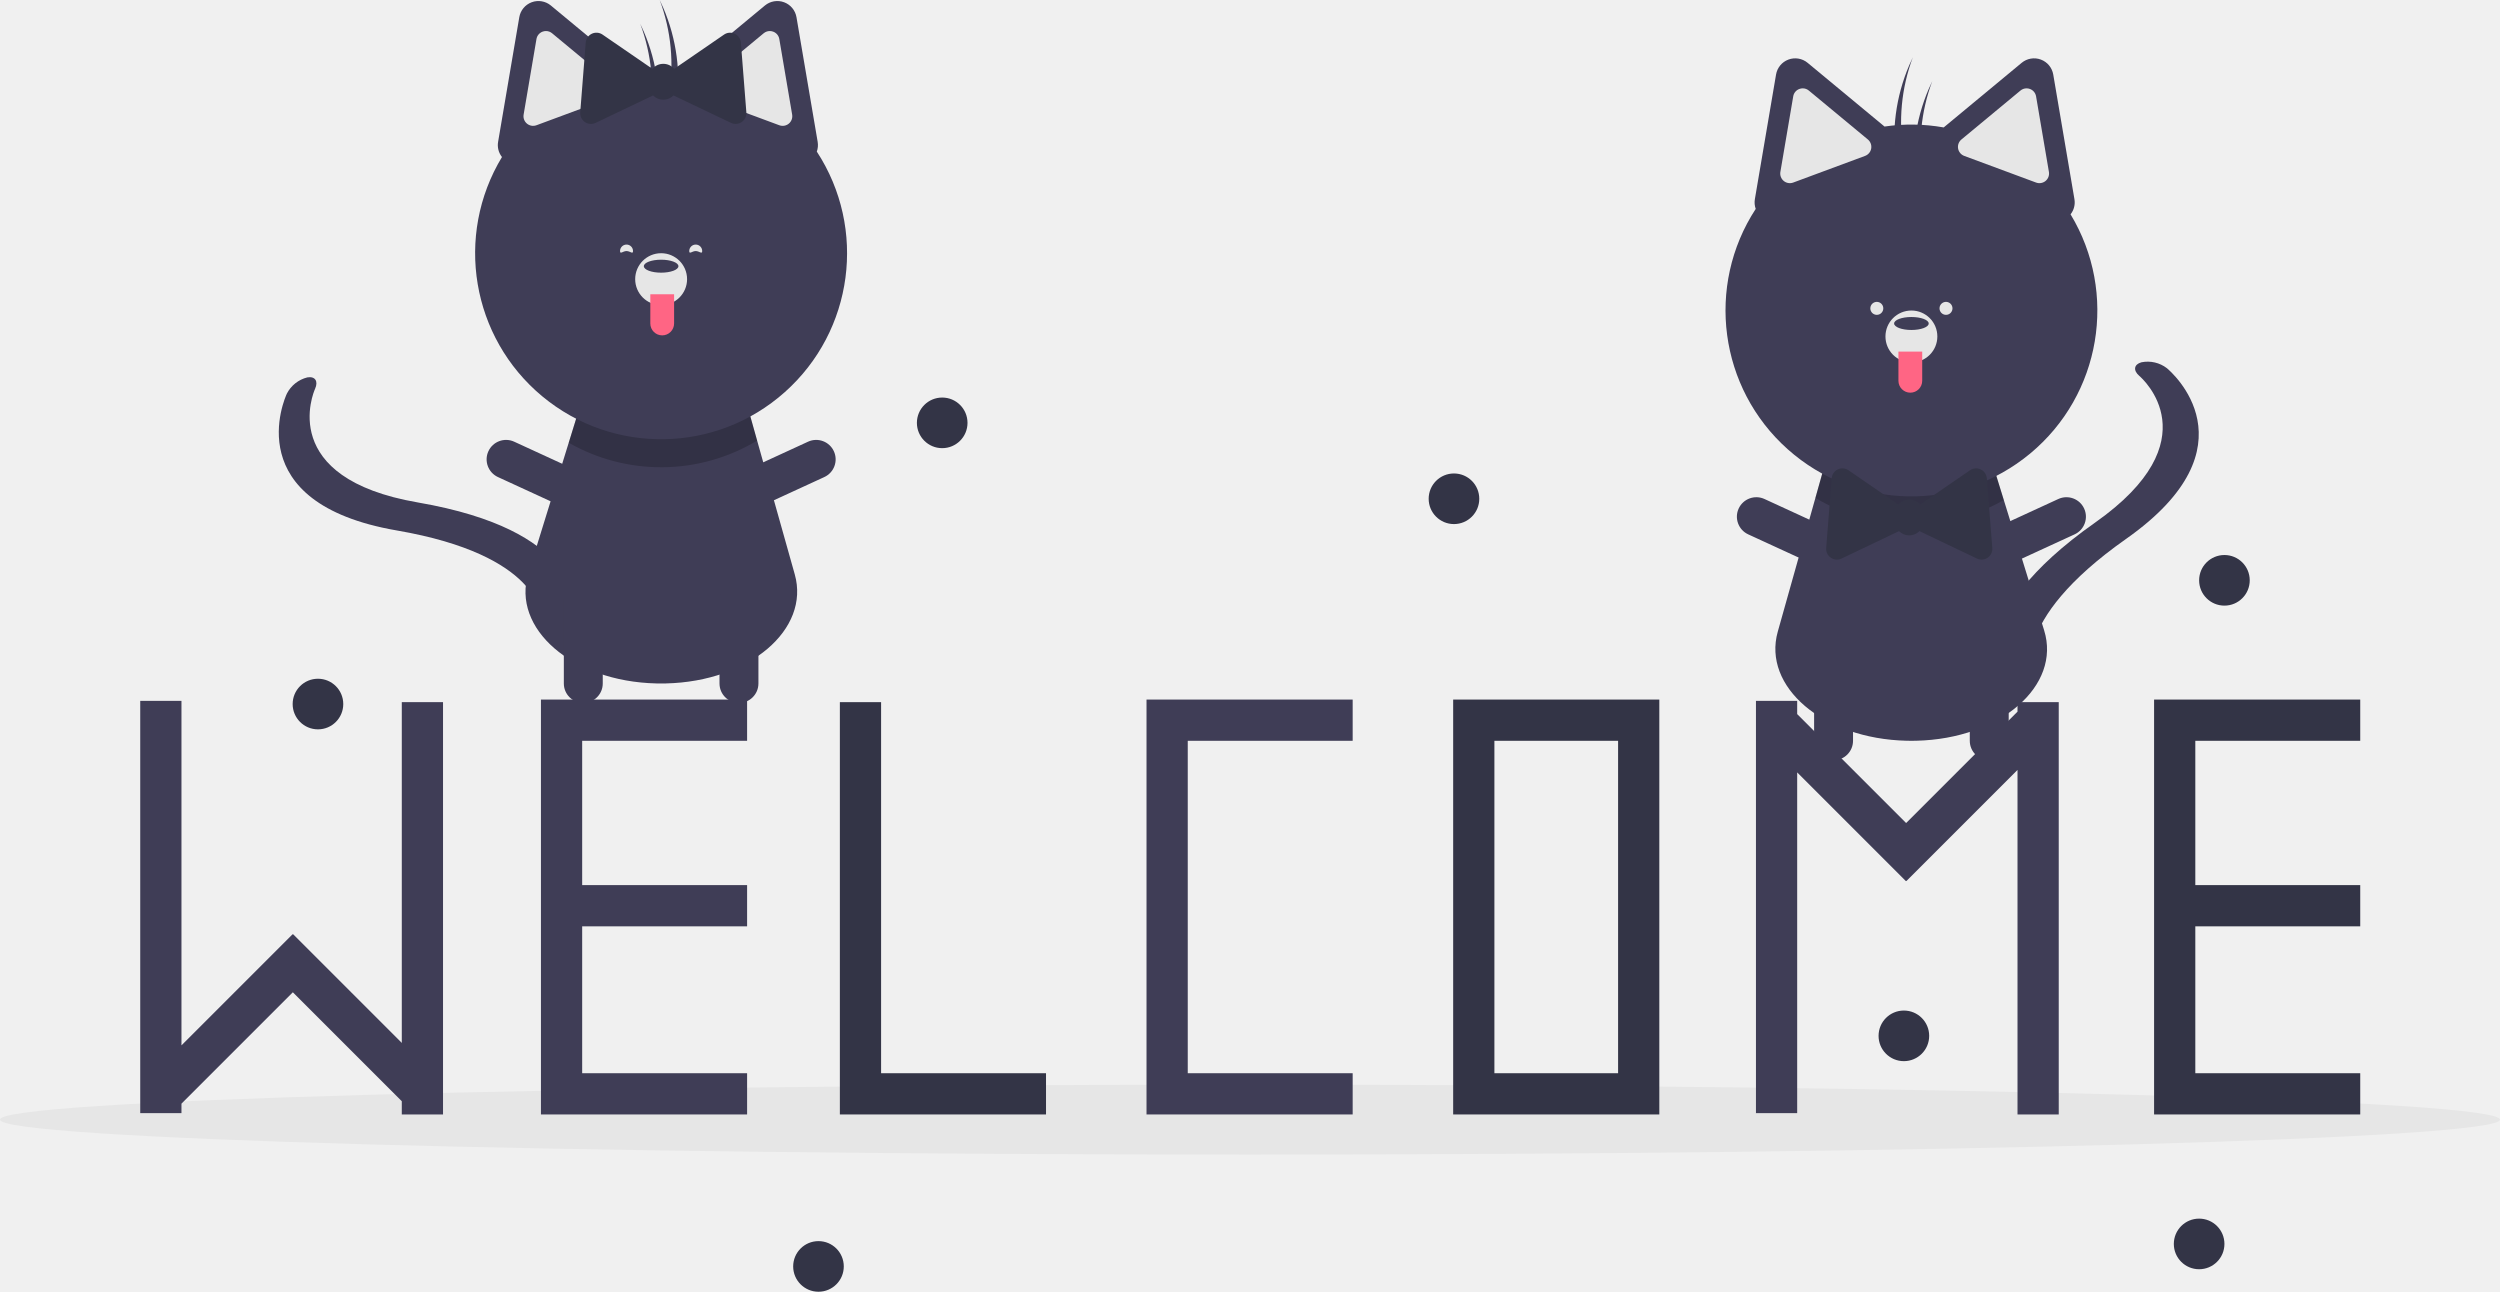
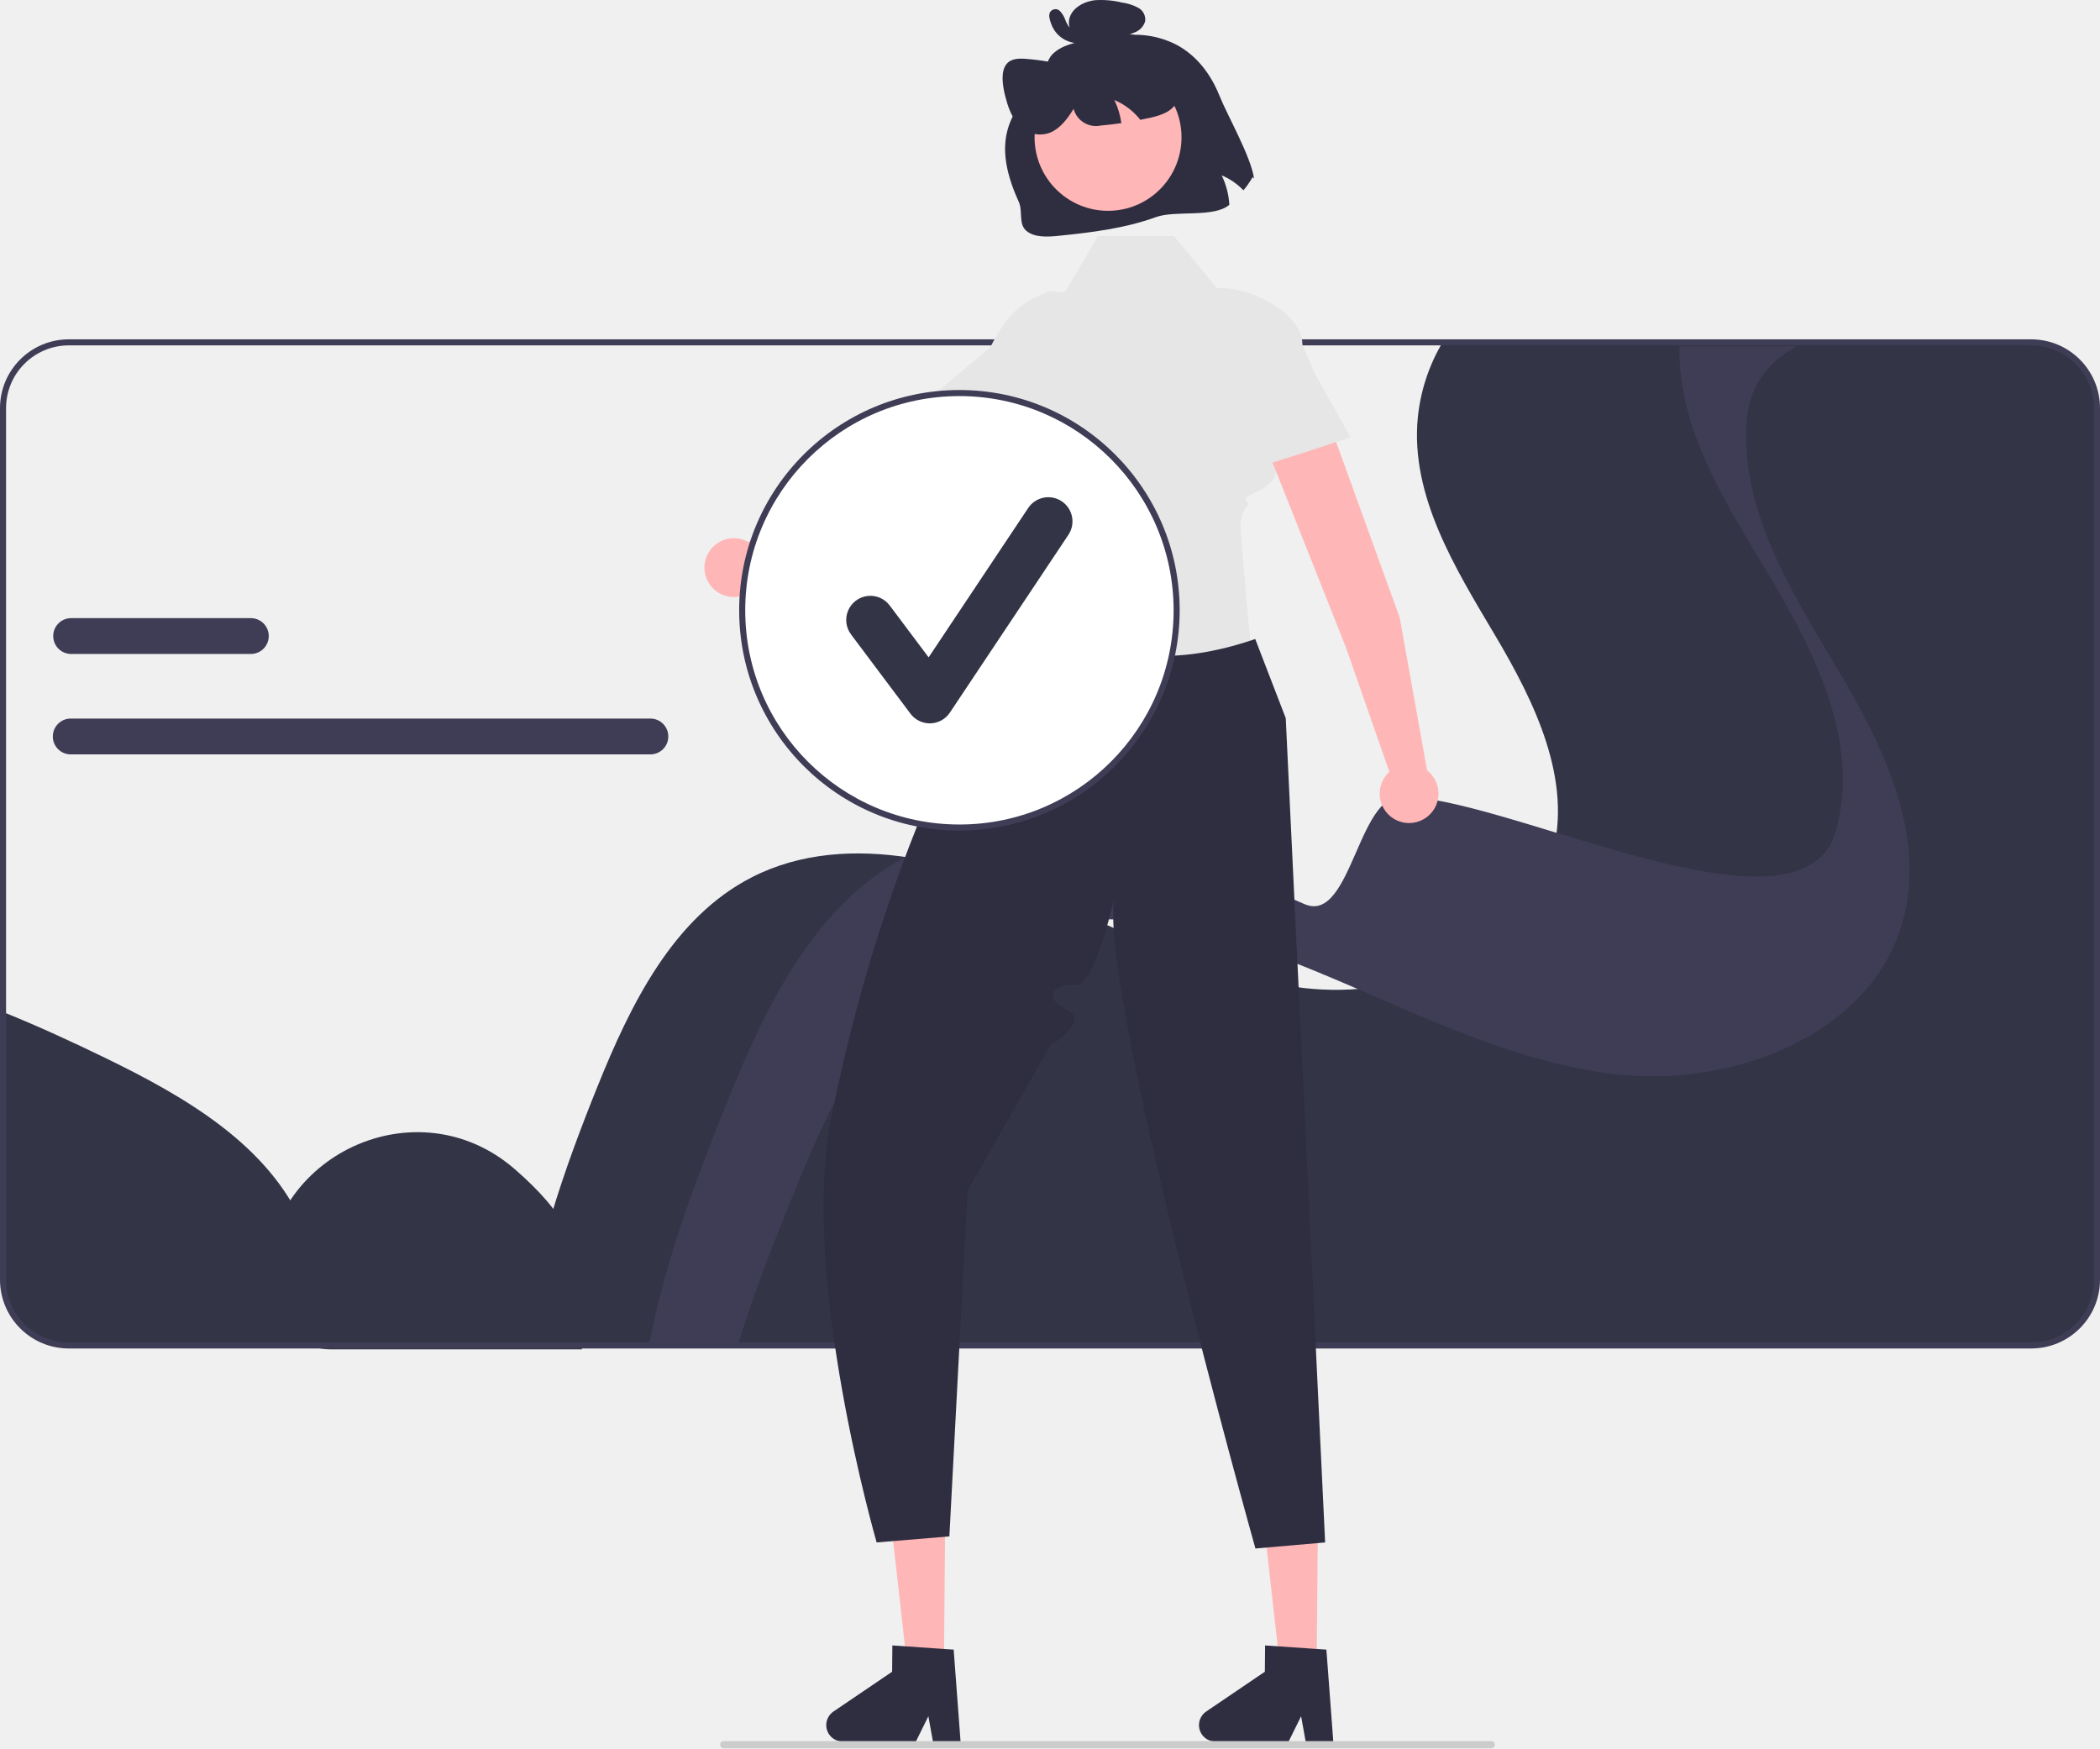
- <svg xmlns="http://www.w3.org/2000/svg" width="889.076" height="459.38" viewBox="0 0 889.076 459.38" role="img" artist="Katerina Limpitsouni" source="https://undraw.co/">
-   <ellipse cx="444.538" cy="398.169" rx="444.538" ry="12.435" fill="#e6e6e6" />
-   <path d="M836.907,483.742c-.561.008-1.123.015-1.692.015s-1.13-.008-1.692-.015c-29.757-.677-51.326-19.269-45.836-38.777l13.387-47.589,3.383-12.041,59.976,1.023,3.645,11.78,14.348,46.366C888.502,464.119,866.934,483.065,836.907,483.742Z" transform="translate(-155.4622 -220.3102)" fill="#3f3d56" />
-   <path d="M868.079,398.137a66.201,66.201,0,0,1-67.004-.761l3.383-12.041,59.976,1.023Z" transform="translate(-155.4622 -220.3102)" opacity="0.2" />
-   <path d="M865.548,446.544c2.591-9.656,11.106-23.585,34.987-40.38,41.648-29.294,16.803-51.259,15.727-52.18-2.258-1.93-1.925-4.098.775-4.839a11.224,11.224,0,0,1,9.034,2.103c1.348,1.115,32.459,27.683-14.537,60.734-42.295,29.75-33.302,49.169-33.199,49.355,1.133,2.077-.684,3.739-4.063,3.716s-7.039-1.723-8.176-3.797C865.856,460.818,863.135,455.533,865.548,446.544Z" transform="translate(-155.4622 -220.3102)" fill="#3f3d56" />
-   <path d="M807.534,490.677a6.92,6.92,0,0,1-6.92-6.92V453.769a6.92,6.92,0,0,1,13.841,0v29.988A6.92,6.92,0,0,1,807.534,490.677Z" transform="translate(-155.4622 -220.3102)" fill="#3f3d56" />
-   <path d="M813.602,419.484a6.92,6.92,0,0,1-9.179,3.394l-27.243-12.534a6.92,6.92,0,0,1,5.785-12.574l27.243,12.534A6.92,6.92,0,0,1,813.602,419.484Z" transform="translate(-155.4622 -220.3102)" fill="#3f3d56" />
-   <path d="M856.829,419.484a6.92,6.92,0,0,0,9.179,3.394l27.243-12.534a6.92,6.92,0,0,0-5.785-12.574l-27.243,12.534A6.92,6.92,0,0,0,856.829,419.484Z" transform="translate(-155.4622 -220.3102)" fill="#3f3d56" />
-   <path d="M862.897,490.677a6.92,6.92,0,0,0,6.92-6.92V453.769a6.92,6.92,0,1,0-13.841,0v29.988A6.92,6.92,0,0,0,862.897,490.677Z" transform="translate(-155.4622 -220.3102)" fill="#3f3d56" />
-   <path d="M891.818,296.535a6.806,6.806,0,0,0,1.373-5.408l-3.766-22.157-3.766-22.157a6.913,6.913,0,0,0-11.226-4.164L857.127,256.988l-10.426,8.64a65.694,65.694,0,0,0-21.047-.317l-10.043-8.322-17.305-14.34a6.913,6.913,0,0,0-11.226,4.164l-3.766,22.157-3.766,22.157a6.844,6.844,0,0,0,.301,3.474,66.118,66.118,0,1,0,111.969,1.935Z" transform="translate(-155.4622 -220.3102)" fill="#3f3d56" />
-   <path d="M796.572,251.728a3.447,3.447,0,0,0-1.202.218,3.388,3.388,0,0,0-2.184,2.635L788.618,281.451a3.423,3.423,0,0,0,4.565,3.782l25.553-9.479a3.422,3.422,0,0,0,.993-5.844l-0-.001-20.985-17.39A3.392,3.392,0,0,0,796.572,251.728Z" transform="translate(-155.4622 -220.3102)" fill="#e6e6e6" />
-   <path d="M876.167,251.728a3.392,3.392,0,0,0-2.172.792l-20.986,17.391a3.422,3.422,0,0,0,.993,5.844l25.553,9.479a3.423,3.423,0,0,0,4.565-3.782l-4.567-26.87a3.388,3.388,0,0,0-2.184-2.635A3.447,3.447,0,0,0,876.167,251.728Z" transform="translate(-155.4622 -220.3102)" fill="#e6e6e6" />
-   <circle cx="679.753" cy="119.658" r="9.227" fill="#e6e6e6" />
-   <ellipse cx="679.753" cy="115.044" rx="6.151" ry="2.307" fill="#3f3d56" />
-   <path d="M675.14,125.04H683.598a0,0,0,0,1,0,0v10.38a4.229,4.229,0,0,1-4.229,4.229h0a4.229,4.229,0,0,1-4.229-4.229V125.04a0,0,0,0,1,0,0Z" fill="#ff6584" />
-   <path d="M835.729,240.69c-.444.92-.874,1.849-1.279,2.798a65.818,65.818,0,0,0-4.651,35.344c.866-1.256,1.776-2.565,2.701-3.888A65.775,65.775,0,0,1,835.729,240.69Z" transform="translate(-155.4622 -220.3102)" fill="#3f3d56" />
-   <path d="M842.649,249.148c-.444.92-.874,1.849-1.279,2.798A65.818,65.818,0,0,0,836.719,287.29c.866-1.256,1.776-2.565,2.701-3.888A65.775,65.775,0,0,1,842.649,249.148Z" transform="translate(-155.4622 -220.3102)" fill="#3f3d56" />
-   <path d="M863.985,415.199l-.975-12.398-.975-12.398a3.825,3.825,0,0,0-5.98-2.853l-10.25,7.043-7.485,5.143a5.095,5.095,0,0,0-7.749,0l-7.485-5.143L812.838,387.55a3.825,3.825,0,0,0-5.98,2.853l-.975,12.398-.975,12.398a3.825,3.825,0,0,0,5.461,3.752l11.224-5.355,9.223-4.4a5.101,5.101,0,0,0,7.262,0l9.223,4.4,11.224,5.355A3.825,3.825,0,0,0,863.985,415.199Z" transform="translate(-155.4622 -220.3102)" fill="#333446" />
-   <circle cx="667.451" cy="109.662" r="2.307" fill="#e6e6e6" />
-   <circle cx="692.056" cy="109.662" r="2.307" fill="#e6e6e6" />
-   <path d="M388.888,463.362c.561.008,1.123.015,1.692.015s1.13-.008,1.692-.015c29.757-.677,51.326-19.269,45.836-38.777l-13.387-47.589L421.336,364.955l-59.976,1.023-3.645,11.78-14.348,46.366C337.293,443.739,358.861,462.685,388.888,463.362Z" transform="translate(-155.4622 -220.3102)" fill="#3f3d56" />
-   <path d="M357.715,377.758a66.201,66.201,0,0,0,67.004-.761L421.336,364.955l-59.976,1.023Z" transform="translate(-155.4622 -220.3102)" opacity="0.2" />
-   <path d="M352.962,420.524c-6.473-7.619-20.13-16.565-48.9-21.526-50.177-8.656-37.121-39.139-36.542-40.432,1.215-2.711-.014-4.527-2.771-4.041a11.224,11.224,0,0,0-7.266,5.766c-.741,1.585-17.492,38.91,39.127,48.673,50.957,8.79,51.139,30.19,51.125,30.403-.136,2.362,2.218,3.087,5.263,1.62s5.625-4.569,5.765-6.931C358.791,433.557,358.99,427.616,352.962,420.524Z" transform="translate(-155.4622 -220.3102)" fill="#3f3d56" />
-   <path d="M418.261,470.298a6.92,6.92,0,0,0,6.92-6.92V433.389a6.92,6.92,0,0,0-13.841,0v29.988A6.92,6.92,0,0,0,418.261,470.298Z" transform="translate(-155.4622 -220.3102)" fill="#3f3d56" />
-   <path d="M412.193,399.105a6.92,6.92,0,0,0,9.179,3.394l27.243-12.534a6.92,6.92,0,1,0-5.785-12.574l-27.243,12.534A6.92,6.92,0,0,0,412.193,399.105Z" transform="translate(-155.4622 -220.3102)" fill="#3f3d56" />
-   <path d="M368.966,399.105a6.92,6.92,0,0,1-9.179,3.394l-27.243-12.534a6.92,6.92,0,1,1,5.785-12.574l27.243,12.534A6.92,6.92,0,0,1,368.966,399.105Z" transform="translate(-155.4622 -220.3102)" fill="#3f3d56" />
-   <path d="M362.898,470.298a6.92,6.92,0,0,1-6.92-6.92V433.389a6.92,6.92,0,0,1,13.841,0v29.988A6.92,6.92,0,0,1,362.898,470.298Z" transform="translate(-155.4622 -220.3102)" fill="#3f3d56" />
-   <path d="M445.947,274.221a6.844,6.844,0,0,0,.301-3.474l-3.766-22.157-3.766-22.157a6.913,6.913,0,0,0-11.226-4.164l-17.305,14.34L400.141,244.931a65.694,65.694,0,0,0-21.047.317l-10.426-8.64-17.305-14.34a6.913,6.913,0,0,0-11.226,4.164L336.37,248.59l-3.766,22.157a6.806,6.806,0,0,0,1.373,5.408,66.137,66.137,0,1,0,111.969-1.935Z" transform="translate(-155.4622 -220.3102)" fill="#3f3d56" />
-   <path d="M427.051,232.14,406.066,249.53l-0.0.001a3.422,3.422,0,0,0,.993,5.844l25.553,9.479a3.423,3.423,0,0,0,4.565-3.782l-4.567-26.87a3.388,3.388,0,0,0-2.184-2.635,3.447,3.447,0,0,0-1.202-.218A3.392,3.392,0,0,0,427.051,232.14Z" transform="translate(-155.4622 -220.3102)" fill="#e6e6e6" />
-   <path d="M348.427,231.566a3.388,3.388,0,0,0-2.184,2.635l-4.567,26.87a3.423,3.423,0,0,0,4.565,3.782l25.553-9.479a3.422,3.422,0,0,0,.993-5.844l-20.986-17.391a3.392,3.392,0,0,0-2.172-.792A3.447,3.447,0,0,0,348.427,231.566Z" transform="translate(-155.4622 -220.3102)" fill="#e6e6e6" />
-   <circle cx="235.117" cy="99.278" r="9.227" fill="#e6e6e6" />
-   <ellipse cx="235.117" cy="94.665" rx="6.151" ry="2.307" fill="#3f3d56" />
-   <path d="M390.964,324.971h0A4.229,4.229,0,0,1,395.193,329.2v10.38a0,0,0,0,1,0,0h-8.458a0,0,0,0,1,0,0V329.2A4.229,4.229,0,0,1,390.964,324.971Z" transform="translate(626.4652 444.2411) rotate(-180)" fill="#ff6584" />
-   <path d="M390.066,220.31c.444.92.874,1.849,1.279,2.798a65.818,65.818,0,0,1,4.651,35.344c-.866-1.256-1.776-2.565-2.701-3.888A65.775,65.775,0,0,0,390.066,220.31Z" transform="translate(-155.4622 -220.3102)" fill="#3f3d56" />
-   <path d="M383.146,228.768c.444.92.874,1.849,1.279,2.798a65.818,65.818,0,0,1,4.651,35.344c-.866-1.256-1.776-2.565-2.701-3.888A65.775,65.775,0,0,0,383.146,228.768Z" transform="translate(-155.4622 -220.3102)" fill="#3f3d56" />
-   <path d="M361.81,260.258l.975-12.398.975-12.398a3.825,3.825,0,0,1,5.98-2.853l10.25,7.043,7.485,5.143a5.095,5.095,0,0,1,7.749,0l7.485-5.143,10.25-7.043a3.825,3.825,0,0,1,5.98,2.853l.975,12.398.975,12.398a3.825,3.825,0,0,1-5.461,3.752L404.202,258.655l-9.223-4.4a5.101,5.101,0,0,1-7.262,0l-9.223,4.4L367.27,264.01A3.825,3.825,0,0,1,361.81,260.258Z" transform="translate(-155.4622 -220.3102)" fill="#333446" />
-   <path d="M400.575,309.592c0,1.274,1.033,0,2.307,0s2.307,1.274,2.307,0a2.307,2.307,0,0,0-4.614,0Z" transform="translate(-155.4622 -220.3102)" fill="#e6e6e6" />
-   <path d="M380.583,309.592c0,1.274-1.033,0-2.307,0s-2.307,1.274-2.307,0a2.307,2.307,0,0,1,4.614,0Z" transform="translate(-155.4622 -220.3102)" fill="#e6e6e6" />
-   <polygon points="481.05 263.451 481.05 248.788 407.736 248.788 407.736 249.705 407.736 263.451 407.736 381.67 407.736 396.333 422.399 396.333 481.05 396.333 481.05 381.67 422.399 381.67 422.399 263.451 481.05 263.451" fill="#3f3d56" />
-   <path d="M672.253,469.099V616.643h73.314V469.099Zm58.651,132.882h-43.988V483.761h43.988Z" transform="translate(-155.4622 -220.3102)" fill="#333446" />
-   <polygon points="313.344 381.67 313.344 249.705 298.681 249.705 298.681 381.67 298.681 396.333 313.344 396.333 371.995 396.333 371.995 381.67 313.344 381.67" fill="#333446" />
-   <polygon points="265.69 263.451 265.69 248.788 192.376 248.788 192.376 249.705 192.376 263.451 192.376 314.771 192.376 329.434 192.376 381.67 192.376 396.333 207.039 396.333 265.69 396.333 265.69 381.67 207.039 381.67 207.039 329.434 265.69 329.434 265.69 314.771 207.039 314.771 207.039 263.451 265.69 263.451" fill="#3f3d56" />
-   <polygon points="839.372 263.451 839.372 248.788 766.058 248.788 766.058 249.705 766.058 263.451 766.058 314.771 766.058 329.434 766.058 381.67 766.058 396.333 780.721 396.333 839.372 396.333 839.372 381.67 780.721 381.67 780.721 329.434 839.372 329.434 839.372 314.771 780.721 314.771 780.721 263.451 839.372 263.451" fill="#333446" />
-   <polygon points="142.889 249.705 142.889 370.89 104.228 332.23 104.14 332.319 104.058 332.237 64.535 371.76 64.535 249.247 49.872 249.247 49.872 395.875 64.535 395.875 64.535 392.496 104.147 352.884 142.889 391.627 142.889 396.333 157.552 396.333 157.552 249.705 142.889 249.705" fill="#3f3d56" />
-   <polygon points="717.488 249.705 717.488 253.083 677.876 292.695 639.133 253.953 639.133 249.247 624.47 249.247 624.47 395.875 639.133 395.875 639.133 274.689 677.794 313.35 677.883 313.261 677.964 313.342 717.488 273.819 717.488 396.333 732.15 396.333 732.15 249.705 717.488 249.705" fill="#3f3d56" />
-   <circle cx="335.076" cy="150.38" r="9" fill="#333446" />
-   <circle cx="113.076" cy="250.38" r="9" fill="#333446" />
-   <circle cx="291.076" cy="450.38" r="9" fill="#333446" />
-   <circle cx="517.076" cy="177.38" r="9" fill="#333446" />
-   <circle cx="782.076" cy="442.38" r="9" fill="#333446" />
-   <circle cx="791.076" cy="206.38" r="9" fill="#333446" />
-   <circle cx="677.076" cy="368.38" r="9" fill="#333446" />
+ <svg xmlns="http://www.w3.org/2000/svg" width="693" height="576.898" viewBox="0 0 693 576.898" role="img" artist="Katerina Limpitsouni" source="https://undraw.co/">
+   <path d="M426.43,605.523H923.81a21.689,21.689,0,0,0,21.69-21.69v-287.62a21.349,21.349,0,0,0-.76-5.69,21.683,21.683,0,0,0-20.93-16H729.54a60.38,60.38,0,0,0-8.18,25.01c-2.41,25.69,12.32,49.44,25.5,71.63,13.18,22.19,25.75,47.99,18.77,72.84-4.72,16.76-17.51,28.89-33.38,36.16a93.665,93.665,0,0,1-48.59,7.4,152.118,152.118,0,0,1-29.26-6.68c-12.47-4.05-24.65-9.3-36.81-14.61-.01,0-.01,0-.02-.01-.21-.09-.43-.19-.64-.28-9.41-4.11-18.81-8.23-28.35-11.86a173.139,173.139,0,0,0-34.62-9.54c-17.99-2.82-36.13-1.8-52.18,6.36-26.16,13.29-40.18,42.01-51.15,69.23C439.55,547.693,429.62,576.133,426.43,605.523Z" transform="translate(-253.5 -161.5508)" fill="#333446" />
+   <path d="M254.5,495.493v88.34a21.689,21.689,0,0,0,21.69,21.69h82.68c1.43-13.33.23-26.61-5.02-39-11.44-27.02-39.12-43-65.51-55.83C277.25,505.303,265.97,500.103,254.5,495.493Z" transform="translate(-253.5 -161.5508)" fill="#333446" />
+   <path d="M341.147,585.123v0a21.69,21.69,0,0,0,21.69,21.69h82.68c1.43-13.33.23-26.61-5.02-39-2.69-6.353-8.972-13.39-17.159-20.498C391.22,519.427,341.147,542.587,341.147,585.123Z" transform="translate(-253.5 -161.5508)" fill="#333446" />
+   <path d="M253.5,583.832V296.213a22.716,22.716,0,0,1,22.69-22.69H923.81A22.716,22.716,0,0,1,946.5,296.213V583.832a22.716,22.716,0,0,1-22.69,22.69H276.19A22.716,22.716,0,0,1,253.5,583.832Zm22.69-308.31A20.713,20.713,0,0,0,255.5,296.213V583.832a20.713,20.713,0,0,0,20.69,20.69H923.81A20.713,20.713,0,0,0,944.5,583.832V296.213a20.713,20.713,0,0,0-20.69-20.69Z" transform="translate(-253.5 -161.5508)" fill="#3f3d56" />
+   <path d="M467.81,604.813h29.41c5.03-16.936,12.29-34.889,18.92-51.249,12.72-31.368,28.97-64.466,59.3-79.782,12.95-6.54,27.07-9.094,41.49-8.955,19.92.189,40.4,5.536,59.15,12.623,7.67,2.892,15.27,6.073,22.84,9.323,28.52,12.255,56.73,25.603,87.4,29.211,38.81,4.562,84.44-12.802,95.04-50.203,8.09-28.635-6.48-58.363-21.76-83.937-15.28-25.574-32.36-52.936-29.57-82.545.01-.099.02-.209.04-.308,1.05-10.635,7.4-18.278,16.27-23.178H807.72c-.51,27.621,15.47,52.002,29.85,76.074,15.28,25.564,29.85,55.302,21.76,83.937-10.6,37.391-98.373-6.439-137.183-11.011-10.96-1.282,6.45,3.28-4,0-16.39-5.139-18.207,41.992-34.157,35.074-9.93-4.314-19.87-8.597-29.94-12.404-4.17-1.58-8.43-3.061-12.74-4.433-.01,0-.01,0-.02-.01-28.94-9.164-60.59-12.732-87.33.517-.18.089-.37.179-.55.268-30.33,15.306-46.58,48.404-59.3,79.772C483.6,549.529,472.99,577.46,467.81,604.813Z" transform="translate(-253.5 -161.5508)" fill="#3f3d56" />
+   <path d="M468.13,398.661H276.838a5.91,5.91,0,1,0,0,11.82H468.13a5.91,5.91,0,1,0,0-11.82Z" transform="translate(-253.5 -161.5508)" fill="#3f3d56" />
+   <path d="M336.281,365.523H276.971a5.91,5.91,0,1,0,0,11.82h59.31a5.91,5.91,0,0,0,0-11.82Z" transform="translate(-253.5 -161.5508)" fill="#3f3d56" />
+   <polygon points="311.498 549.925 299.374 549.823 294.008 501.972 311.9 502.123 311.498 549.925" fill="#ffb6b6" />
+   <path d="M526.165,730.754a5.427,5.427,0,0,0,5.374,5.468l24.104.201,4.22-8.553,1.55,8.597,9.095.082-2.297-30.662-3.164-.211-12.906-.89-4.164-.279-.073,8.675-19.362,13.133A5.418,5.418,0,0,0,526.165,730.754Z" transform="translate(-253.5 -161.5508)" fill="#2f2e41" />
+   <polygon points="434.498 549.925 422.374 549.823 417.008 501.972 434.9 502.123 434.498 549.925" fill="#ffb6b6" />
+   <path d="M649.165,730.754a5.427,5.427,0,0,0,5.374,5.468l24.104.201,4.22-8.553,1.55,8.597,9.095.082-2.297-30.662-3.164-.211-12.906-.89-4.164-.279-.073,8.675-19.362,13.133A5.418,5.418,0,0,0,649.165,730.754Z" transform="translate(-253.5 -161.5508)" fill="#2f2e41" />
+   <path d="M550.042,328.271l54.563-41.991a11.113,11.113,0,0,0,2.089-15.451l0,0a11.113,11.113,0,0,0-16.02-1.863l-55.34,45.356-34.788,26.143a9.698,9.698,0,1,0,4.238,11.702Z" transform="translate(-253.5 -161.5508)" fill="#ffb6b6" />
+   <path d="M594.513,337.924l-2.405,53.714,81.686,9.884c-6.428-21.584-16.968-51.562-12.138-66.583Z" transform="translate(-253.5 -161.5508)" fill="#a0616a" />
+   <path d="M640.946,239.451H615.784l-10.806,18.491L599.829,257.658c-10.035,3.865-14.035,7.865-19.573,18.522v0l-19.462,16.343,15,18c10.361-1.697,14.096-9.74,10.806-24.51,0,0-11.346,19.773,4.998,29.501,0,0-2.915,18.328,0,18.131s9.629-3.927,2.915-.197-5.564,3.891-5.345,5.1c3.626,19.975,6.626,34.975,6.626,34.975l71,7s-4.091-42.938-3.869-45.379-1.27,3.527.223-2.441,3.73-3.73,1.492-5.968,15.385-4.166,8.507-14.921l23-6-12.856-30.555c0-10.317-16.57-18.68-26.887-18.68h-1.322Z" transform="translate(-253.5 -161.5508)" fill="#e6e6e6" />
+   <path d="M667.723,372.409c-27.777,9.555-52.784,7.457-73.928-10.887,0,0-5.951,22-11.975,19s-3.047,5.395-4.702,8.472c-1.757,3.268.283,8.78-5.52,10.654s-3.623,7.381-5.502,11.435c-13.146,28.365-28.159,68.515-38.301,119.439-10.422,52.329,15,140,15,140l24-2,6-114,27.443-48.186s13.482-7.85,5.02-11.832-2.793-8.917,3.372-7.949,13.165-31.033,13.165-31.033c-8.791,22.092,46,217,46,217l23-2-13-272Z" transform="translate(-253.5 -161.5508)" fill="#2f2e41" />
+   <path d="M655.879,193.029c2.728,6.793,10.423,20.153,11.465,27.44l-.469-.461a32.901,32.901,0,0,1-3.041,4.348,21.133,21.133,0,0,0-7.176-4.934,25.297,25.297,0,0,1,2.52,9.707c-5.01,4.362-17.803,1.73-24.195,4.055-10.287,3.732-21.208,5.061-31.991,6.164-3.827.394-8.112.633-10.794-1.628s-1.085-6.45-2.528-9.618c-10.279-22.565-.793-30.706,7.267-40.937,1.774-2.252,1.766-5.612,3.924-7.76,2.994-2.978,7.584-3.894,11.816-4.627a6.413,6.413,0,0,1-5.633-2.788,5.785,5.785,0,0,1,.077-6.038c1.513-2.509,4.659-3.968,7.693-4.333a29.211,29.211,0,0,1,8.903.765,15.93,15.93,0,0,1,5.391,1.723,4.412,4.412,0,0,1,2.297,4.472,5.715,5.715,0,0,1-3.38,3.643,14.96,14.96,0,0,1-3.821,1.046,29.972,29.972,0,0,1,17.581,3.077C648.566,179.961,653.142,186.239,655.879,193.029Z" transform="translate(-253.5 -161.5508)" fill="#2f2e41" />
+   <circle cx="365.655" cy="45.32" r="24.244" fill="#ffb6b6" />
+   <path d="M642.484,193.872c-1.406,4.248-5.423,5.617-9.136,6.471-1.171.273-2.349.527-3.537.753-.439-.548-.905-1.086-1.392-1.594a21.133,21.133,0,0,0-7.176-4.934,24.905,24.905,0,0,1,2.306,7.612q-3.367.488-6.771.798a7.655,7.655,0,0,1-8.991-5.516c-2.066,3.379-4.509,6.56-7.85,7.902a9.5,9.5,0,0,1-10.807-3.233c-2.001-2.441-3.115-5.72-3.916-8.885-.948-3.762-1.475-8.096.387-10.483,1.491-1.932,4.064-1.967,6.437-1.795a76.606,76.606,0,0,1,15.468,2.804l.427.96c-.867-5.21,1.014-10.223,4.494-12.005,2.348-1.192,5.172-.992,7.916-.75a36.078,36.078,0,0,1,10.337,1.999,19.857,19.857,0,0,1,9.369,7.483C642.486,185.158,643.696,190.203,642.484,193.872Z" transform="translate(-253.5 -161.5508)" fill="#2f2e41" />
+   <path d="M607.922,171.212c.239-.071-.381.02-.166.026a1.975,1.975,0,0,1-.317-.044c-.018-.004-.259-.081-.099-.024a1.946,1.946,0,0,1-.925-.604,8.063,8.063,0,0,1-1.322-2.352,8.447,8.447,0,0,0-1.817-3.03,2.079,2.079,0,0,0-3.317.506c-.472,1.044-.041,2.331.296,3.357a10.423,10.423,0,0,0,1.532,2.97,9.532,9.532,0,0,0,4.381,3.214,9.97,9.97,0,0,0,6.267.179,1.514,1.514,0,0,0,.06-2.771l-3.425-1.402a1.5,1.5,0,1,0-1.208,2.746l3.425,1.402.06-2.771a5.966,5.966,0,0,1-1.311.224,5.023,5.023,0,0,1-1.42-.06,6.227,6.227,0,0,1-1.314-.32,8.568,8.568,0,0,1-.8-.339q-.142-.069-.282-.143c.007.004-.392-.229-.217-.119a8.459,8.459,0,0,1-1.242-.967,3.415,3.415,0,0,1-.372-.414,7.94,7.94,0,0,1-.542-.751,7.792,7.792,0,0,1-.796-1.763,7.899,7.899,0,0,1-.22-.792,3.251,3.251,0,0,0-.08-.436c-.127-.341.024.199-.122.347l-.631.465a.824.824,0,0,1-.706-.113q-.112-.158.049.052a4.896,4.896,0,0,1,.343.517,14.161,14.161,0,0,1,.613,1.3,14.26,14.26,0,0,0,1.421,2.684,4.83,4.83,0,0,0,5.29,2.023,1.512,1.512,0,0,0,.854-1.942A1.531,1.531,0,0,0,607.922,171.212Z" transform="translate(-253.5 -161.5508)" fill="#2f2e41" />
+   <circle cx="316.609" cy="201.382" r="71.685" fill="#fff" />
+   <path d="M570.109,435.618a72.685,72.685,0,1,1,72.685-72.686A72.768,72.768,0,0,1,570.109,435.618Zm0-143.37a70.685,70.685,0,1,0,70.685,70.685A70.765,70.765,0,0,0,570.109,292.247Z" transform="translate(-253.5 -161.5508)" fill="#3f3d56" />
+   <path d="M560.33,400.241a7.972,7.972,0,0,1-6.379-3.19l-19.557-26.076a7.974,7.974,0,1,1,12.758-9.568l12.795,17.058,32.862-49.292a7.974,7.974,0,1,1,13.27,8.846L566.965,396.69a7.977,7.977,0,0,1-6.414,3.548C560.478,400.24,560.404,400.241,560.33,400.241Z" transform="translate(-253.5 -161.5508)" fill="#333446" />
+   <path d="M491.148,737.259a1.186,1.186,0,0,0,1.19,1.19h253.29a1.19,1.19,0,1,0,0-2.38h-253.29A1.187,1.187,0,0,0,491.148,737.259Z" transform="translate(-253.5 -161.5508)" fill="#ccc" />
+   <path d="M715.411,365.384l-23.433-64.74a11.113,11.113,0,0,0-14.086-6.684l0,0a11.113,11.113,0,0,0-6.641,14.697l26.403,66.502,14.34,41.086a9.698,9.698,0,1,0,12.437-.483Z" transform="translate(-253.5 -161.5508)" fill="#ffb6b6" />
+   <path d="M680.147,271.813l19,34s-43.787,14.992-43.894,12.496,2.176-37.134,2.176-37.134Z" transform="translate(-253.5 -161.5508)" fill="#e6e6e6" />
</svg>
